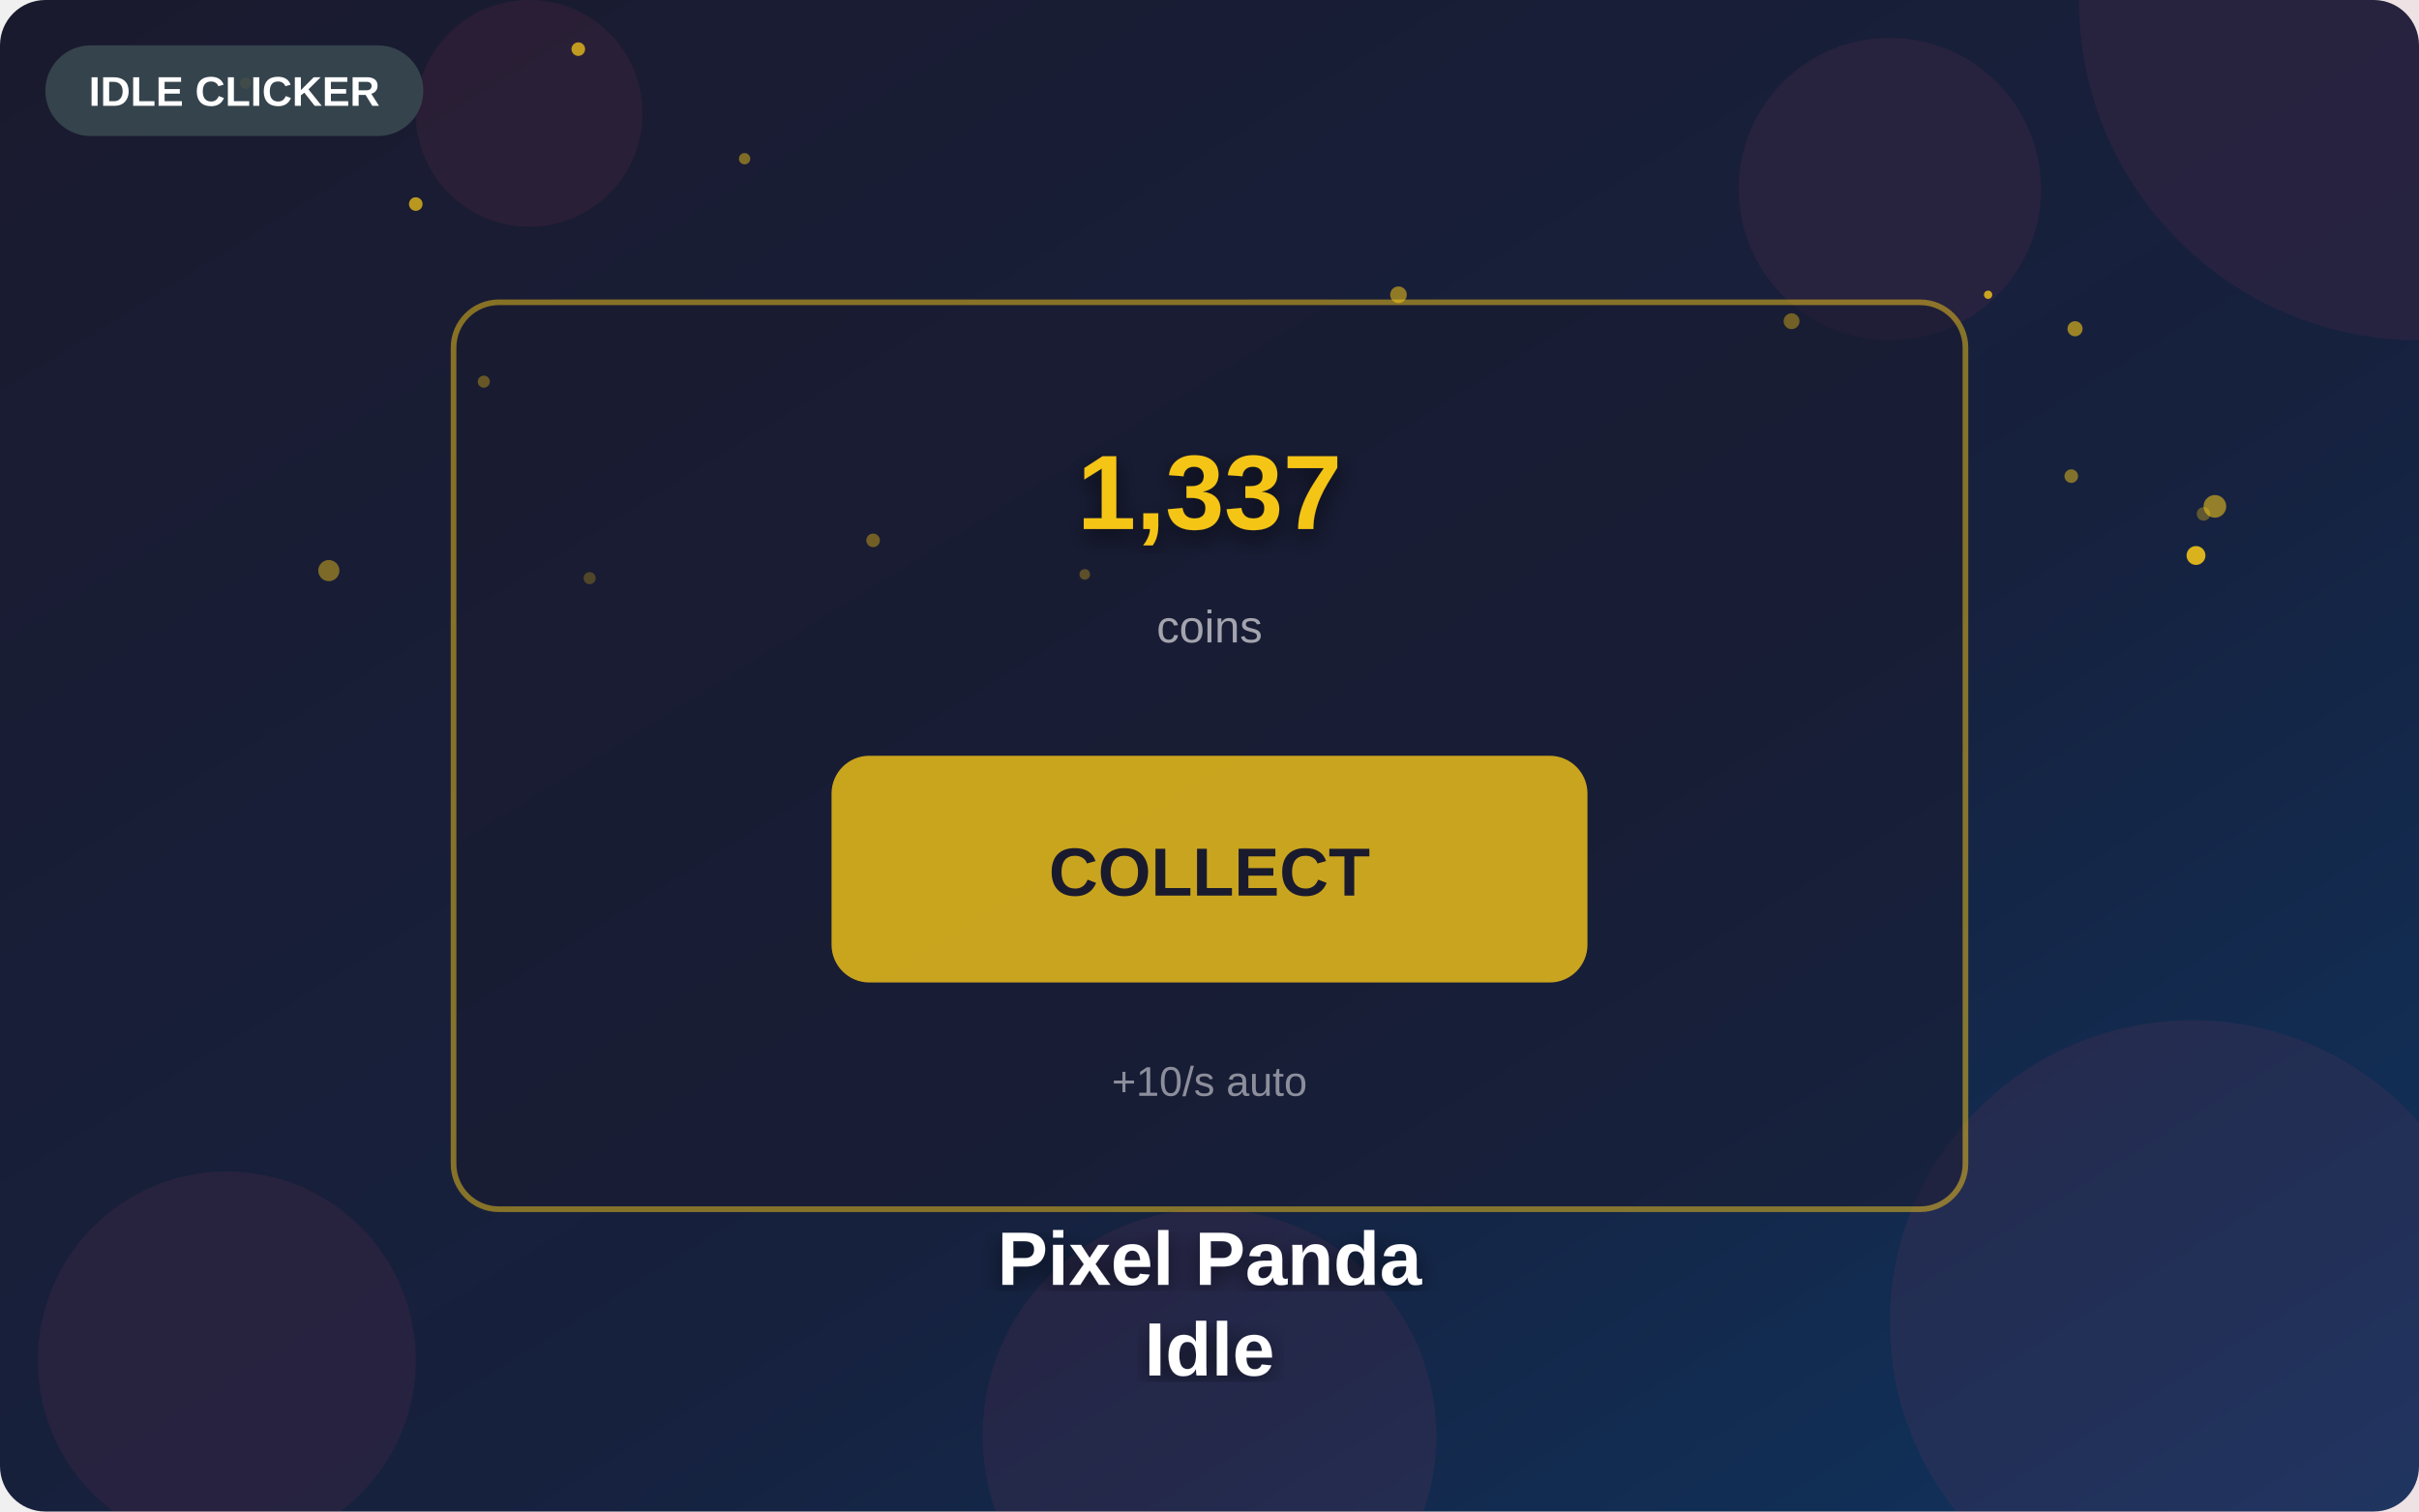
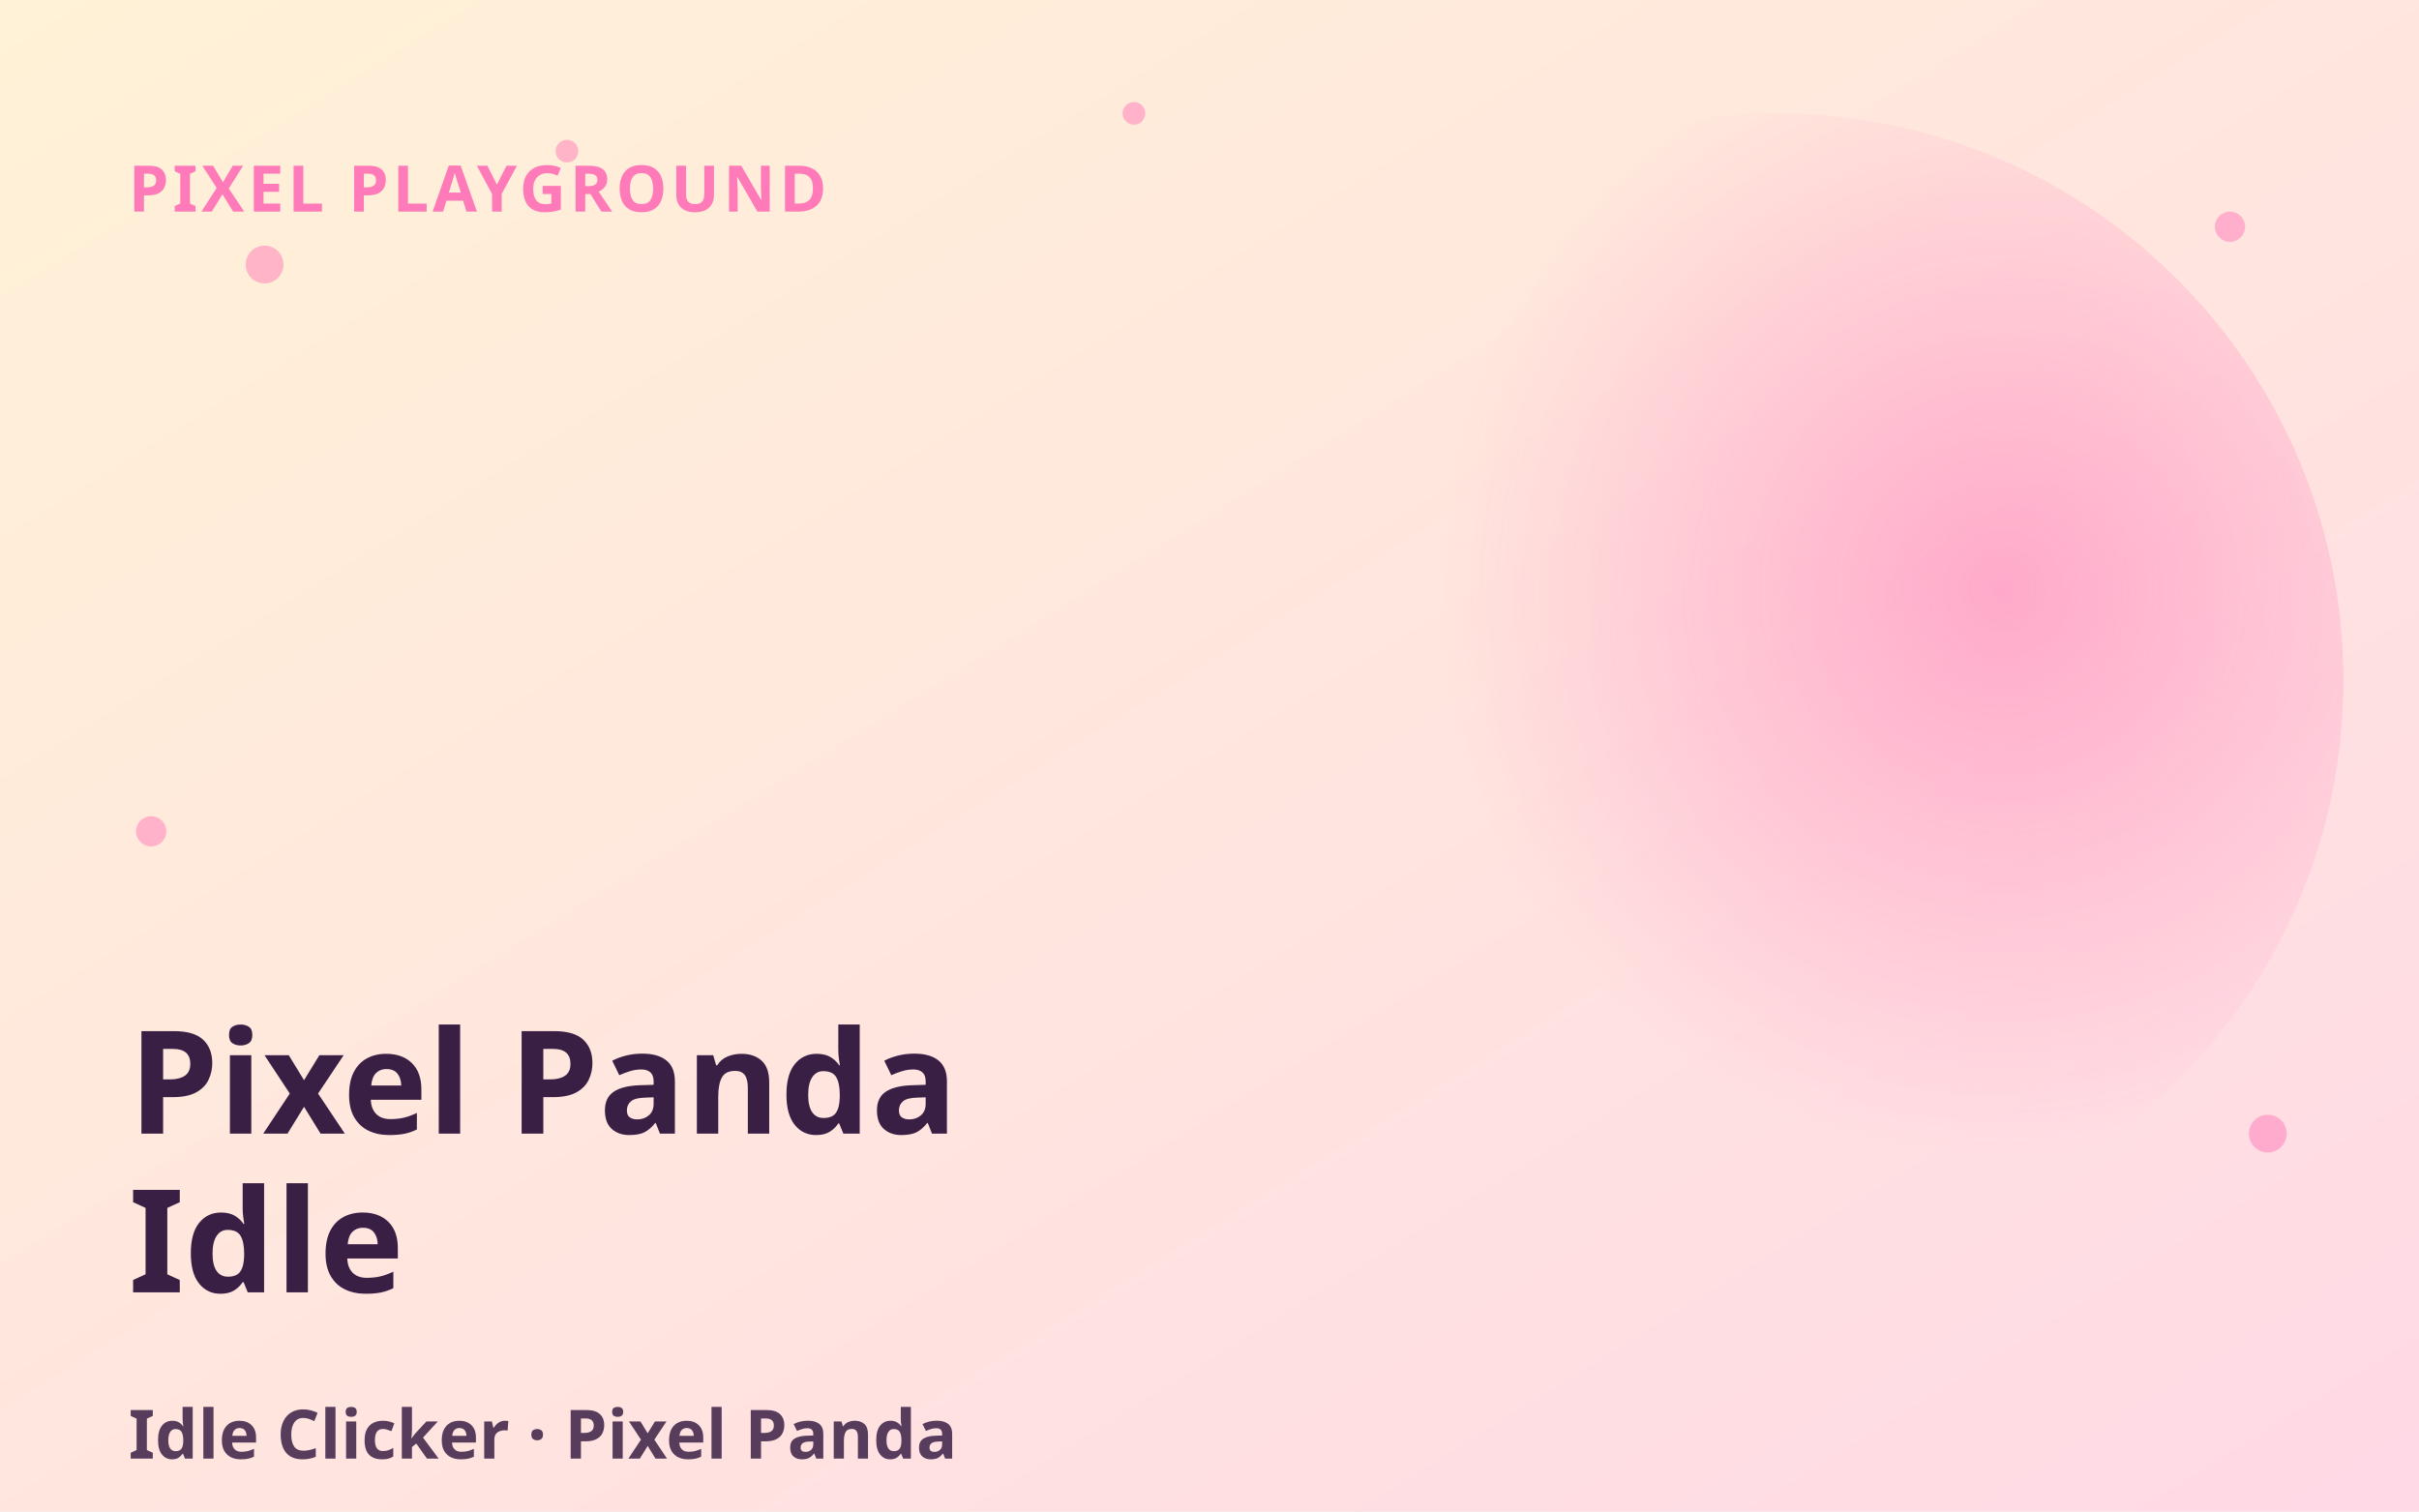
- <svg xmlns="http://www.w3.org/2000/svg" width="640" height="400" viewBox="0 0 640 400">
+ <svg xmlns="http://www.w3.org/2000/svg" viewBox="0 0 640 400" width="640" height="400" role="img" aria-label="Pixel Panda Idle">
  <defs>
-     <linearGradient id="bgpixelpandaidle" x1="0" y1="0" x2="1" y2="1">
-       <stop offset="0" stop-color="#1a1a2e" />
-       <stop offset=".6" stop-color="#16213e" />
-       <stop offset="1" stop-color="#0f3460" />
+     <linearGradient id="bg" x1="0" y1="0" x2="1" y2="1">
+       <stop offset="0" stop-color="#fff2d6" />
+       <stop offset="1" stop-color="#ffd9e6" />
    </linearGradient>
-     <filter id="ds">
-       <feDropShadow dx="0" dy="2" stdDeviation="3" flood-opacity=".6" />
-     </filter>
+     <radialGradient id="halo" cx="0.7" cy="0.42" r="0.5">
+       <stop offset="0" stop-color="#ff7ab8" stop-opacity="0.55" />
+       <stop offset="1" stop-color="#ff7ab8" stop-opacity="0" />
+     </radialGradient>
  </defs>
-   <rect width="640" height="400" fill="url(#bgpixelpandaidle)" rx="12" />
-   <circle cx="580" cy="350" r="80" fill="#e94560" opacity="0.08" />
-   <circle cx="60" cy="360" r="50" fill="#e94560" opacity="0.08" />
-   <circle cx="320" cy="380" r="60" fill="#e94560" opacity="0.08" />
-   <circle cx="500" cy="50" r="40" fill="#e94560" opacity="0.08" />
-   <circle cx="140" cy="30" r="30" fill="#e94560" opacity="0.08" />
-   <circle cx="640" cy="0" r="90" fill="#e94560" opacity="0.08" />
-   <circle cx="370" cy="78" r="2.2" fill="#f5c518" opacity="0.55" />
-   <circle cx="65" cy="22" r="1.5" fill="#f5c518" opacity="0.57" />
-   <circle cx="197" cy="42" r="1.5" fill="#f5c518" opacity="0.47" />
-   <circle cx="231" cy="143" r="1.8" fill="#f5c518" opacity="0.80" />
-   <circle cx="474" cy="85" r="2.1" fill="#f5c518" opacity="0.81" />
-   <circle cx="153" cy="13" r="1.8" fill="#f5c518" opacity="0.74" />
-   <circle cx="548" cy="126" r="1.8" fill="#f5c518" opacity="0.49" />
-   <circle cx="156" cy="153" r="1.6" fill="#f5c518" opacity="0.51" />
-   <circle cx="586" cy="134" r="3.0" fill="#f5c518" opacity="0.57" />
-   <circle cx="581" cy="147" r="2.5" fill="#f5c518" opacity="0.88" />
-   <circle cx="128" cy="101" r="1.6" fill="#f5c518" opacity="0.71" />
-   <circle cx="526" cy="78" r="1.1" fill="#f5c518" opacity="0.80" />
-   <circle cx="287" cy="152" r="1.4" fill="#f5c518" opacity="0.61" />
-   <circle cx="583" cy="136" r="1.8" fill="#f5c518" opacity="0.33" />
-   <circle cx="87" cy="151" r="2.8" fill="#f5c518" opacity="0.46" />
-   <circle cx="549" cy="87" r="2.0" fill="#f5c518" opacity="0.60" />
-   <circle cx="110" cy="54" r="1.8" fill="#f5c518" opacity="0.73" />
-   <rect x="12" y="12" width="100" height="24" rx="12" fill="#37474f" opacity="0.9" />
-   <text x="62" y="28" fill="#fff" font-size="11" font-weight="700" text-anchor="middle" font-family="Arial,sans-serif">IDLE CLICKER</text>
-   <rect x="120" y="80" width="400" height="240" rx="12" fill="#1a1a2e" opacity="0.5" stroke="#f5c518" stroke-width="1.5" />
-   <text x="320" y="140" fill="#f5c518" font-size="28" text-anchor="middle" font-family="Arial" font-weight="700" filter="url(#ds)">1,337</text>
-   <text x="320" y="170" fill="#fff" font-size="12" text-anchor="middle" font-family="Arial" opacity="0.6">coins</text>
-   <rect x="220" y="200" width="200" height="60" rx="10" fill="#f5c518" opacity="0.8" />
-   <text x="320" y="237" fill="#1a1a2e" font-size="18" text-anchor="middle" font-family="Arial" font-weight="700">COLLECT</text>
-   <text x="320" y="290" fill="#fff" font-size="11" text-anchor="middle" font-family="Arial" opacity="0.5">+10/s auto</text>
-   <text x="320" y="340" fill="#fff" font-size="20" font-weight="800" text-anchor="middle" font-family="Arial,sans-serif" filter="url(#ds)">Pixel Panda</text>
-   <text x="320" y="364" fill="#fff" font-size="20" font-weight="800" text-anchor="middle" font-family="Arial,sans-serif" filter="url(#ds)">Idle</text>
+   <rect width="640" height="400" fill="url(#bg)" />
+   <circle cx="470" cy="180" r="150" fill="url(#halo)" />
+   <g fill="#ff7ab8" opacity="0.5">
+     <circle cx="70" cy="70" r="5" />
+     <circle cx="150" cy="40" r="3" />
+     <circle cx="590" cy="60" r="4" />
+     <circle cx="300" cy="30" r="3" />
+     <circle cx="600" cy="300" r="5" />
+     <circle cx="40" cy="220" r="4" />
+   </g>
+   <text x="34" y="56" font-family="Outfit, Verdana, sans-serif" font-size="17" font-weight="800" fill="#ff7ab8" letter-spacing="1">PIXEL PLAYGROUND</text>
+   <text x="34" y="300" font-family="Outfit, Verdana, sans-serif" font-size="38" font-weight="900" fill="#3a1f45">Pixel Panda</text>
+   <text x="34" y="342" font-family="Outfit, Verdana, sans-serif" font-size="38" font-weight="900" fill="#3a1f45">Idle</text>
+   <text x="34" y="386" font-family="Outfit, Verdana, sans-serif" font-size="18" font-weight="700" fill="#3a1f45" opacity="0.85">Idle Clicker · Pixel Panda</text>
</svg>
